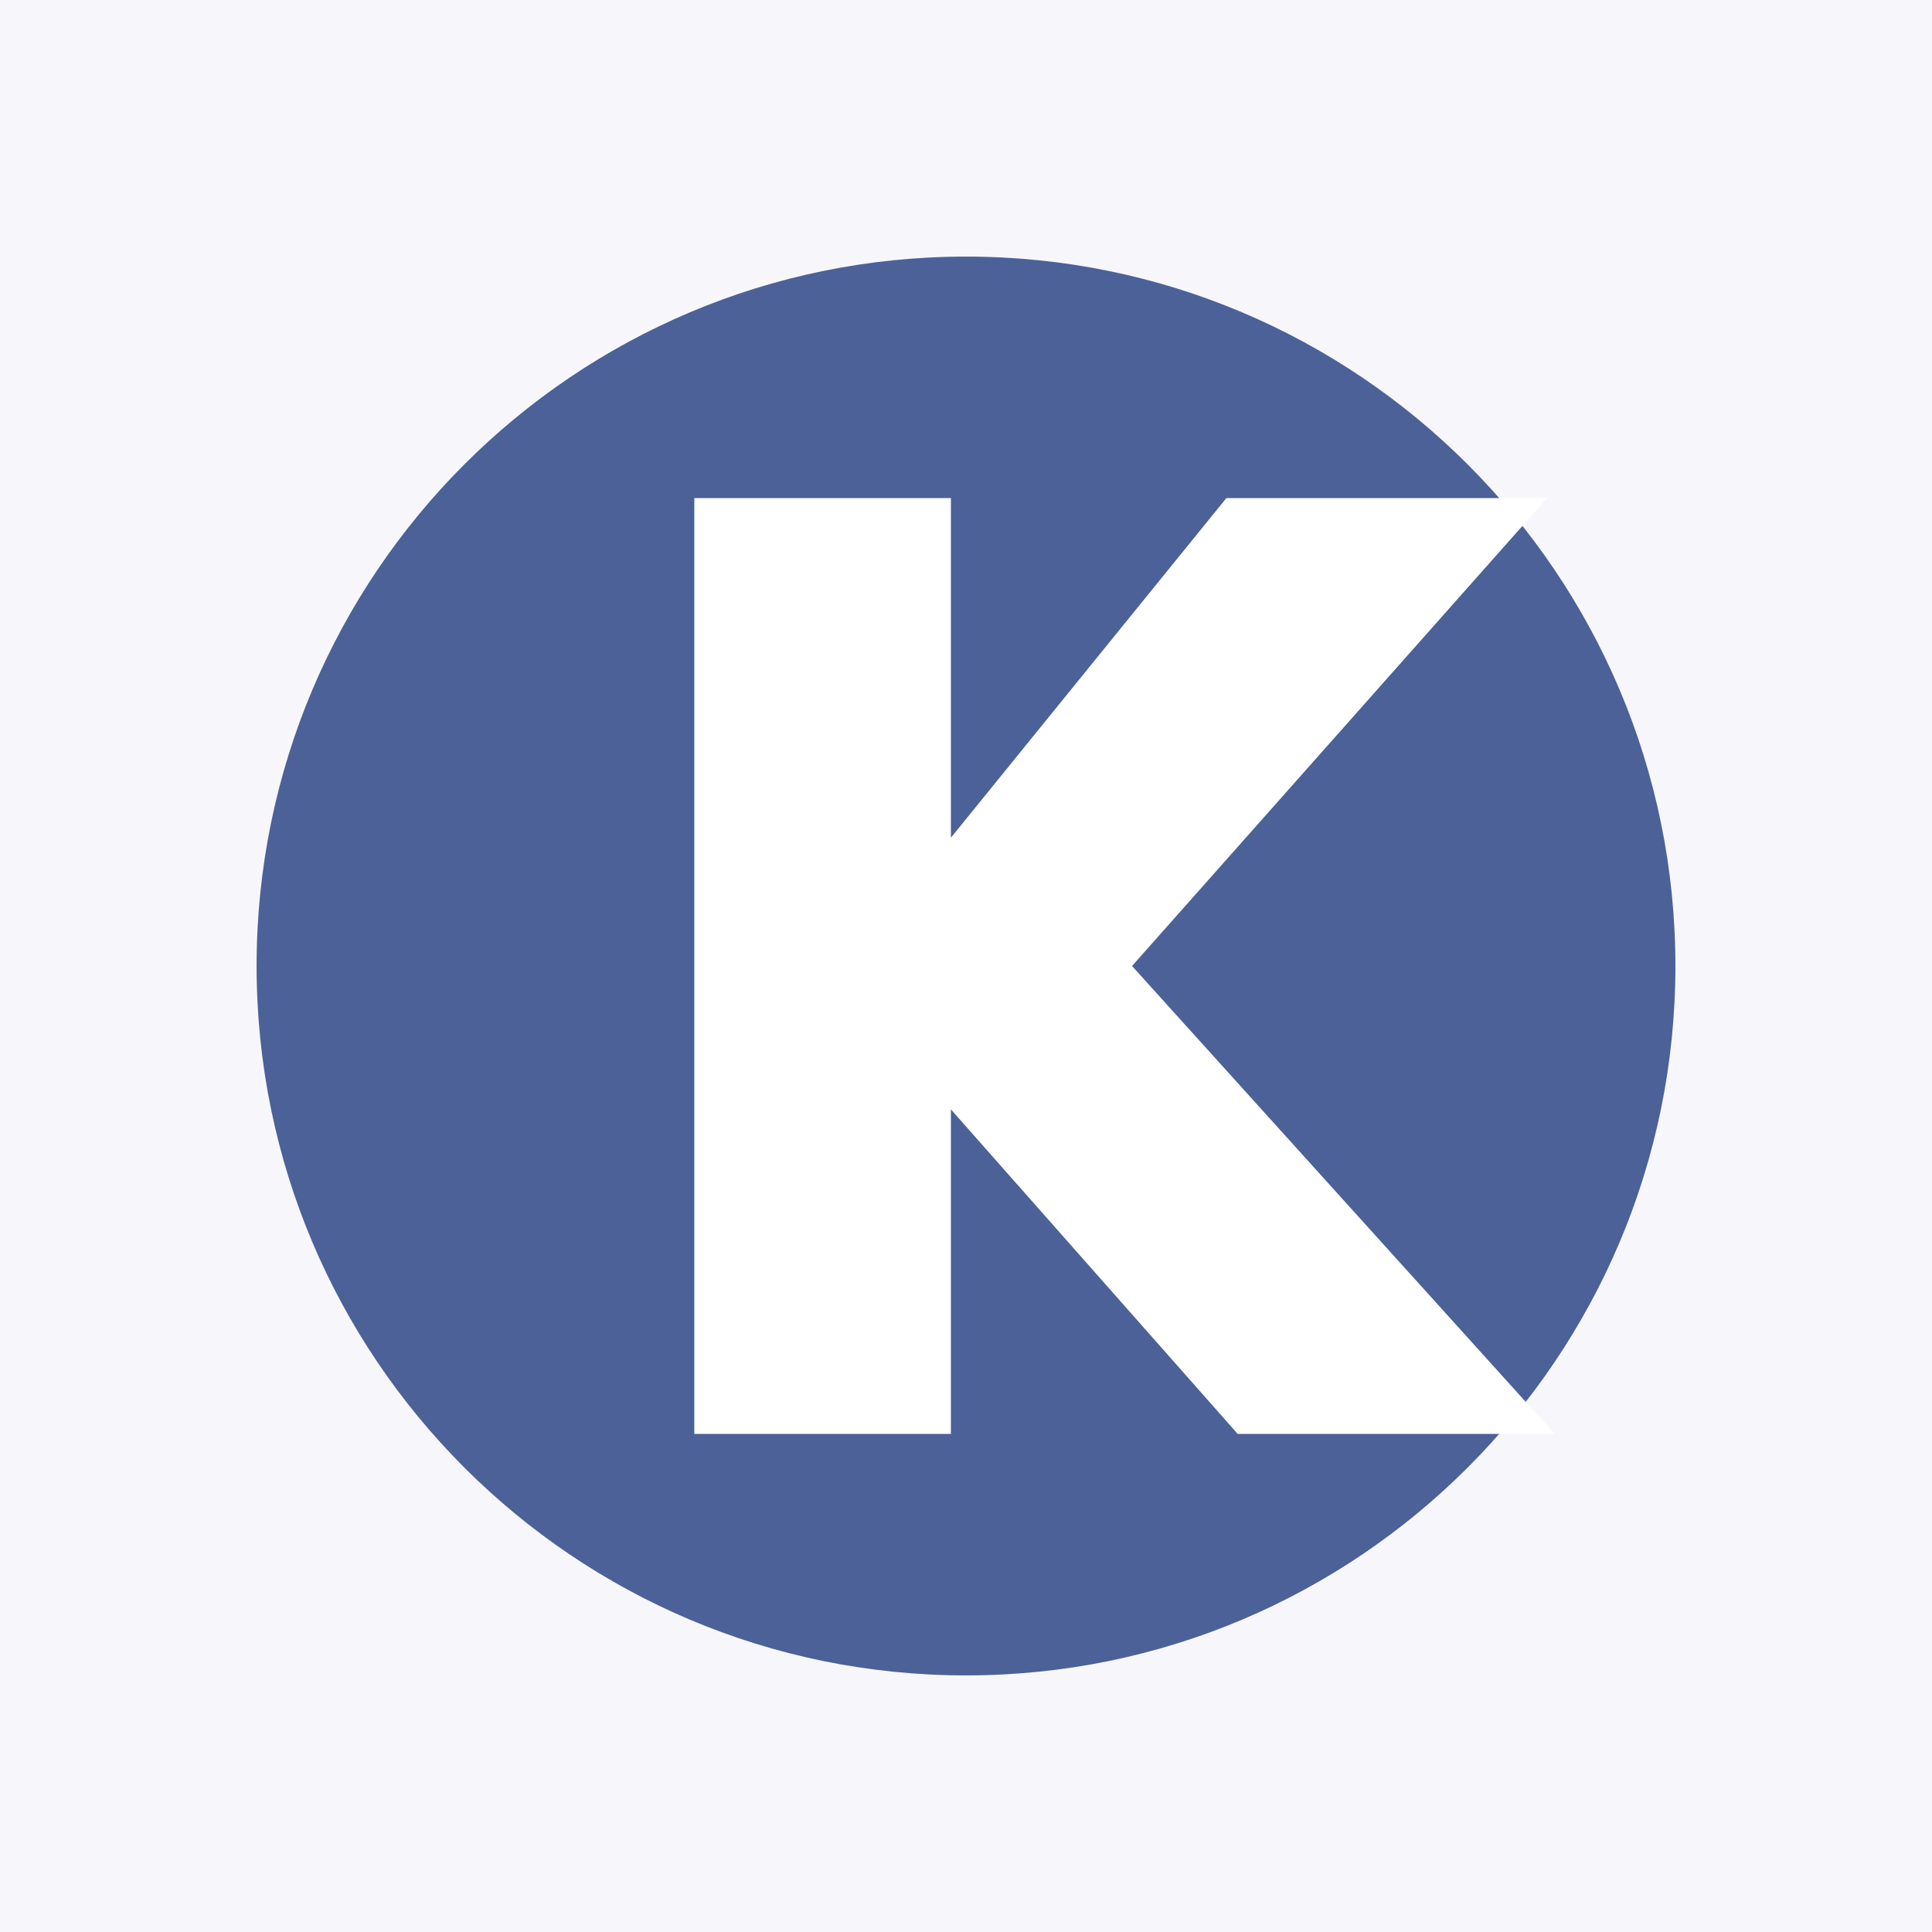
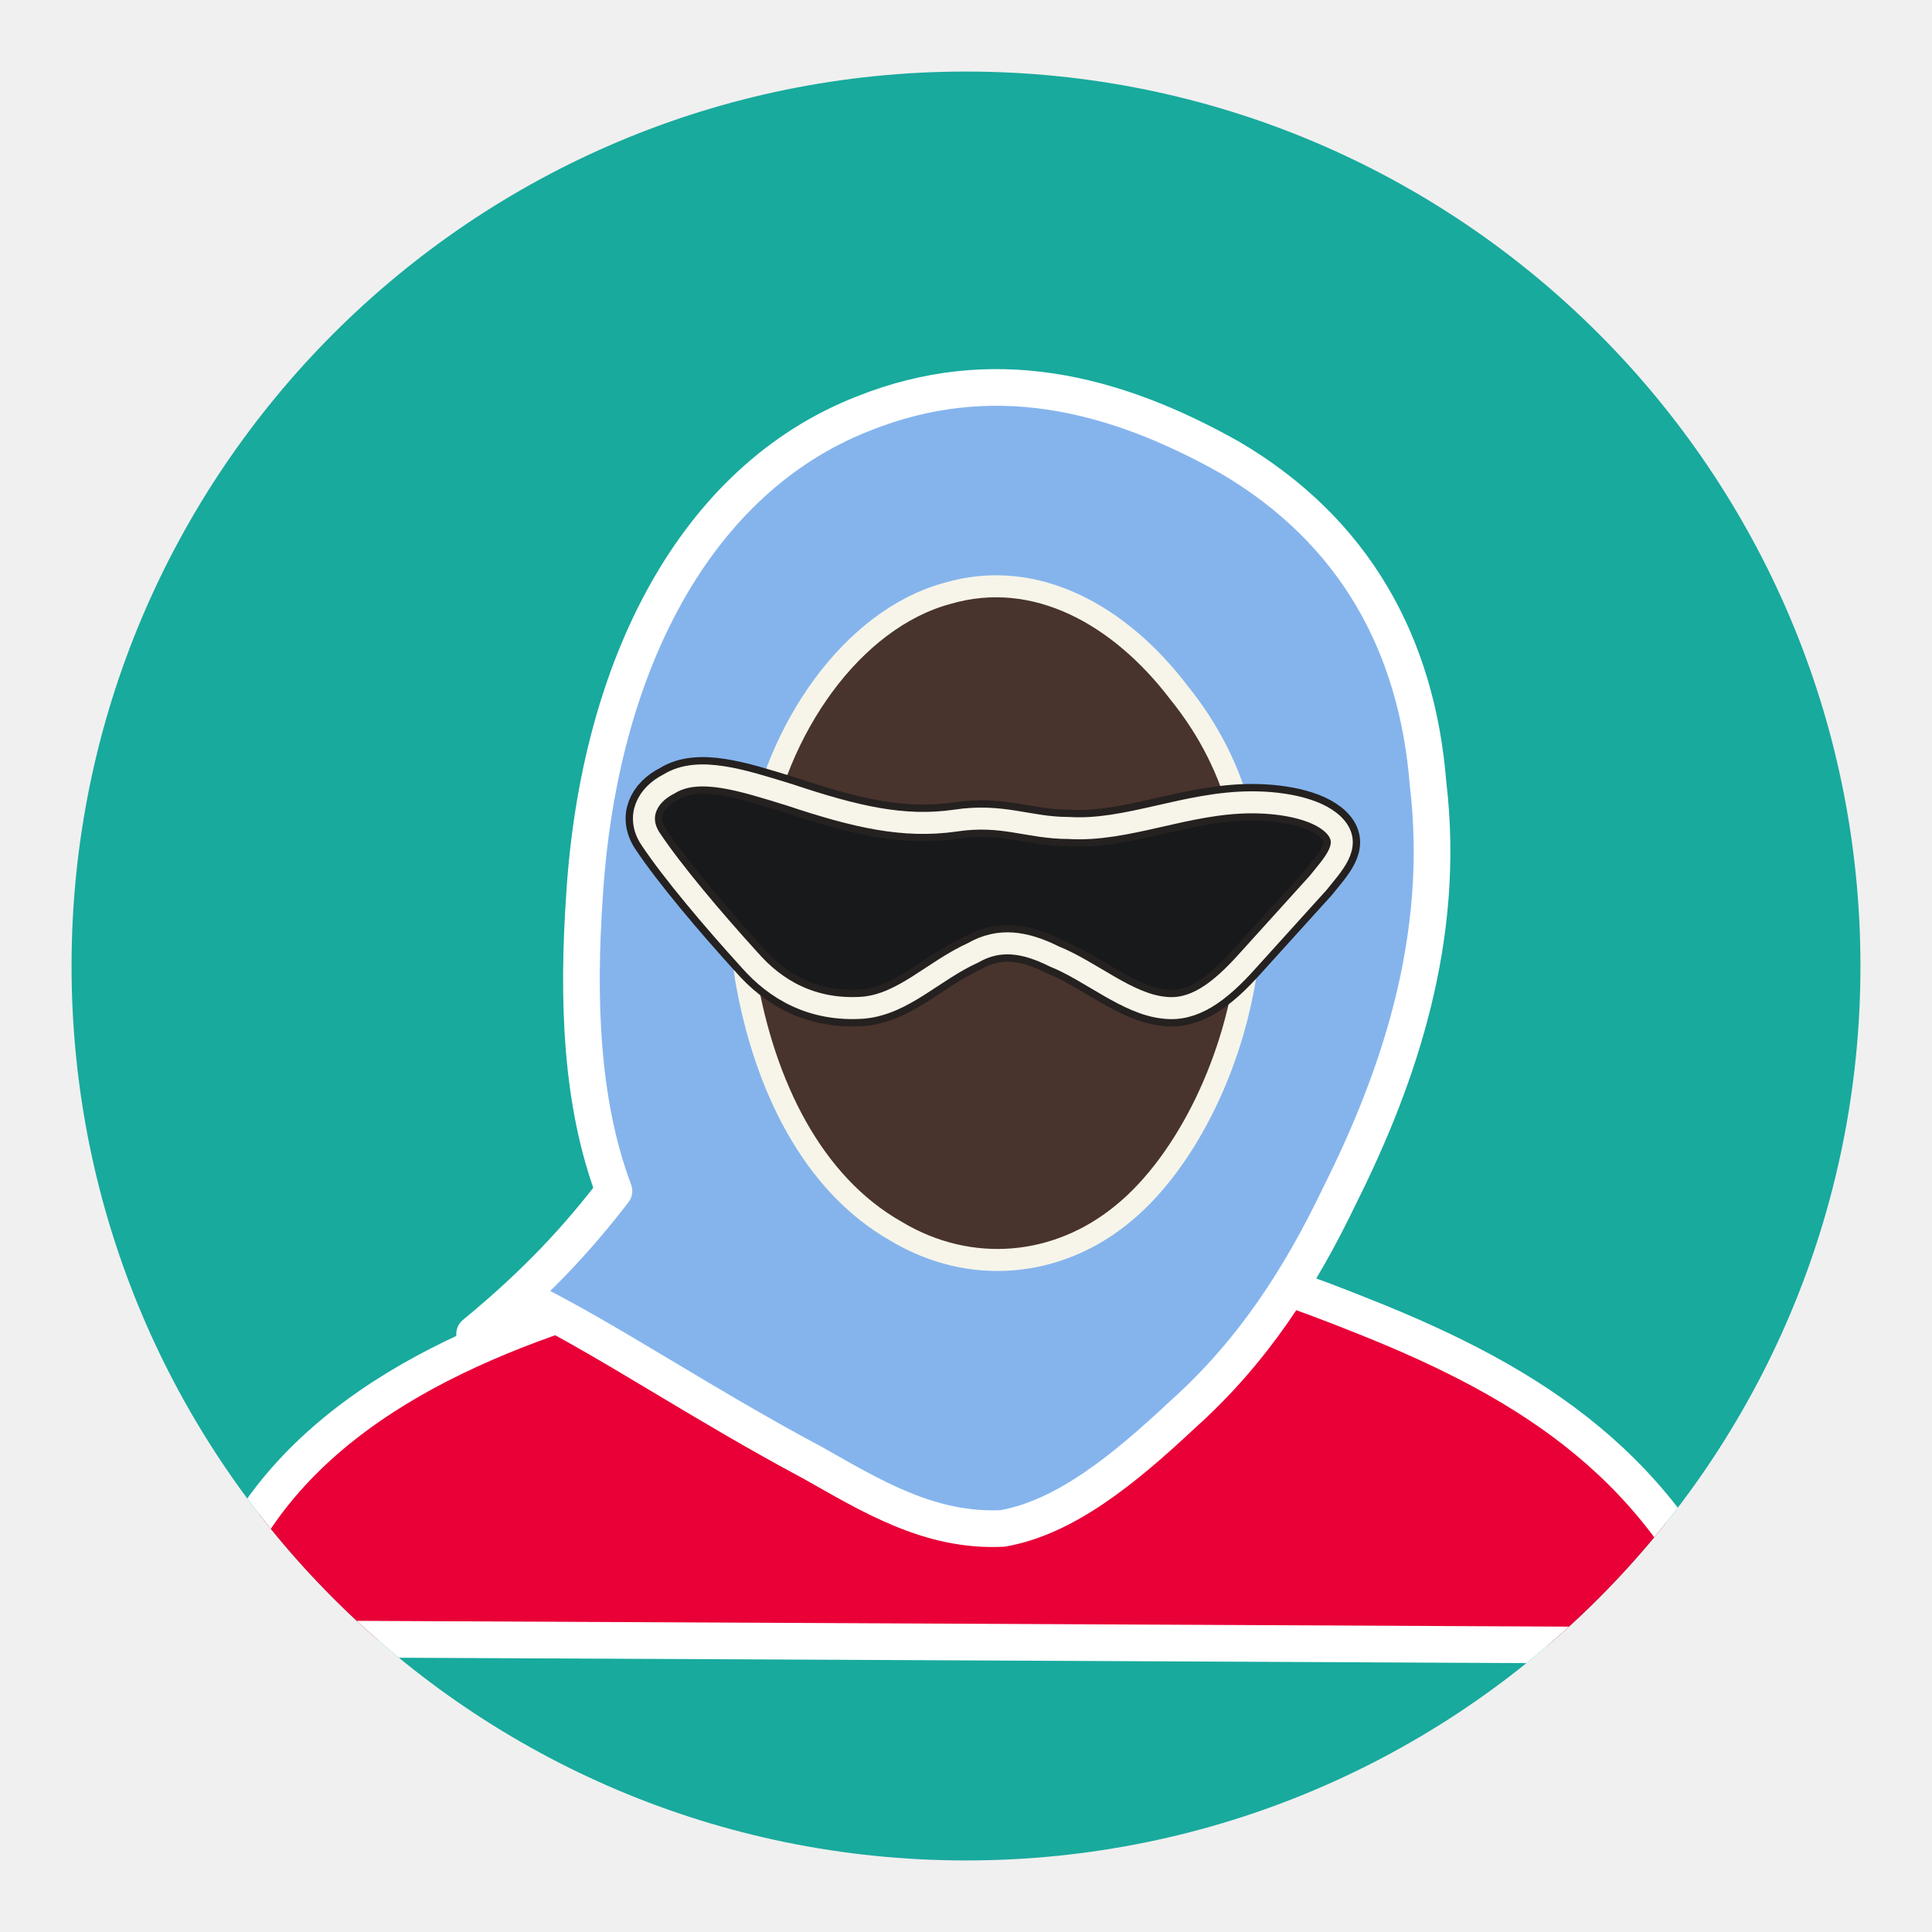
- <svg xmlns="http://www.w3.org/2000/svg" width="512" height="512" viewBox="0 0 512 512">
-   <rect width="512" height="512" fill="#F7F6FA" />
-   <circle cx="256" cy="256" r="188" fill="#4B6198" />
-   <path d="M184 132h68v90l73-90h85L300 256l112 124h-84l-76-86v86h-68z" fill="#fff" />
+ <svg xmlns="http://www.w3.org/2000/svg" viewBox="0 0 108 108">
+   <defs>
+     <clipPath id="mask">
+       <circle cx="54" cy="54" r="50" />
+     </clipPath>
+   </defs>
+   <g clip-path="url(#mask)">
+     <path fill="#18aa9d" d="M0 0h108v108H0z" />
+     <g transform="translate(13 10) scale(.205)">
+       <path fill="#e90037" stroke="#ffffff" stroke-width="10" stroke-linejoin="round" d="M-8 398 C4 348 48 323 94 308 C125 298 154 289 200 288 C248 288 278 298 308 310 C356 329 390 352 410 400Z" />
+       <path fill="#85b4ed" stroke="#ffffff" stroke-width="10" stroke-linejoin="round" d="M66 315 C83 301 94 289 104 276 C95 252 94 224 96 195 C100 133 126 82 172 64 C207 50 240 58 272 76 C306 96 323 127 326 165 C331 207 318 245 302 277 C291 300 278 320 259 337 C243 352 227 365 210 368 C190 369 174 359 158 350 C128 334 103 317 81 306Z" />
+       <path fill="#49332d" stroke="#f7f5e9" stroke-width="6" d="M143 182 C148 150 169 120 195 113 C219 106 242 119 258 140 C275 161 280 185 277 211 C274 240 260 268 243 282 C225 297 201 299 181 287 C158 274 145 247 140 218 C138 205 139 194 143 182Z" />
+       <path fill="#17191a" stroke="#242120" stroke-width="10" stroke-linejoin="round" d="M119 165 C127 160 139 164 152 168 C170 174 183 177 197 175 C210 173 217 177 228 177 C244 178 260 170 278 170 C287 170 297 172 301 177 C305 182 300 187 296 192 L277 213 C269 222 262 227 254 226 C244 225 234 216 224 212 C216 208 209 207 202 211 C191 216 183 225 172 226 C158 227 148 221 141 213 C131 202 120 189 114 180 C110 174 113 168 119 165Z" />
+       <path fill="none" stroke="#f7f5e9" stroke-width="6" stroke-linejoin="round" d="M119 165 C127 160 139 164 152 168 C170 174 183 177 197 175 C210 173 217 177 228 177 C244 178 260 170 278 170 C287 170 297 172 301 177 C305 182 300 187 296 192 L277 213 C269 222 262 227 254 226 C244 225 234 216 224 212 C216 208 209 207 202 211 C191 216 183 225 172 226 C158 227 148 221 141 213 C131 202 120 189 114 180 C110 174 113 168 119 165Z" />
+     </g>
+   </g>
</svg>
